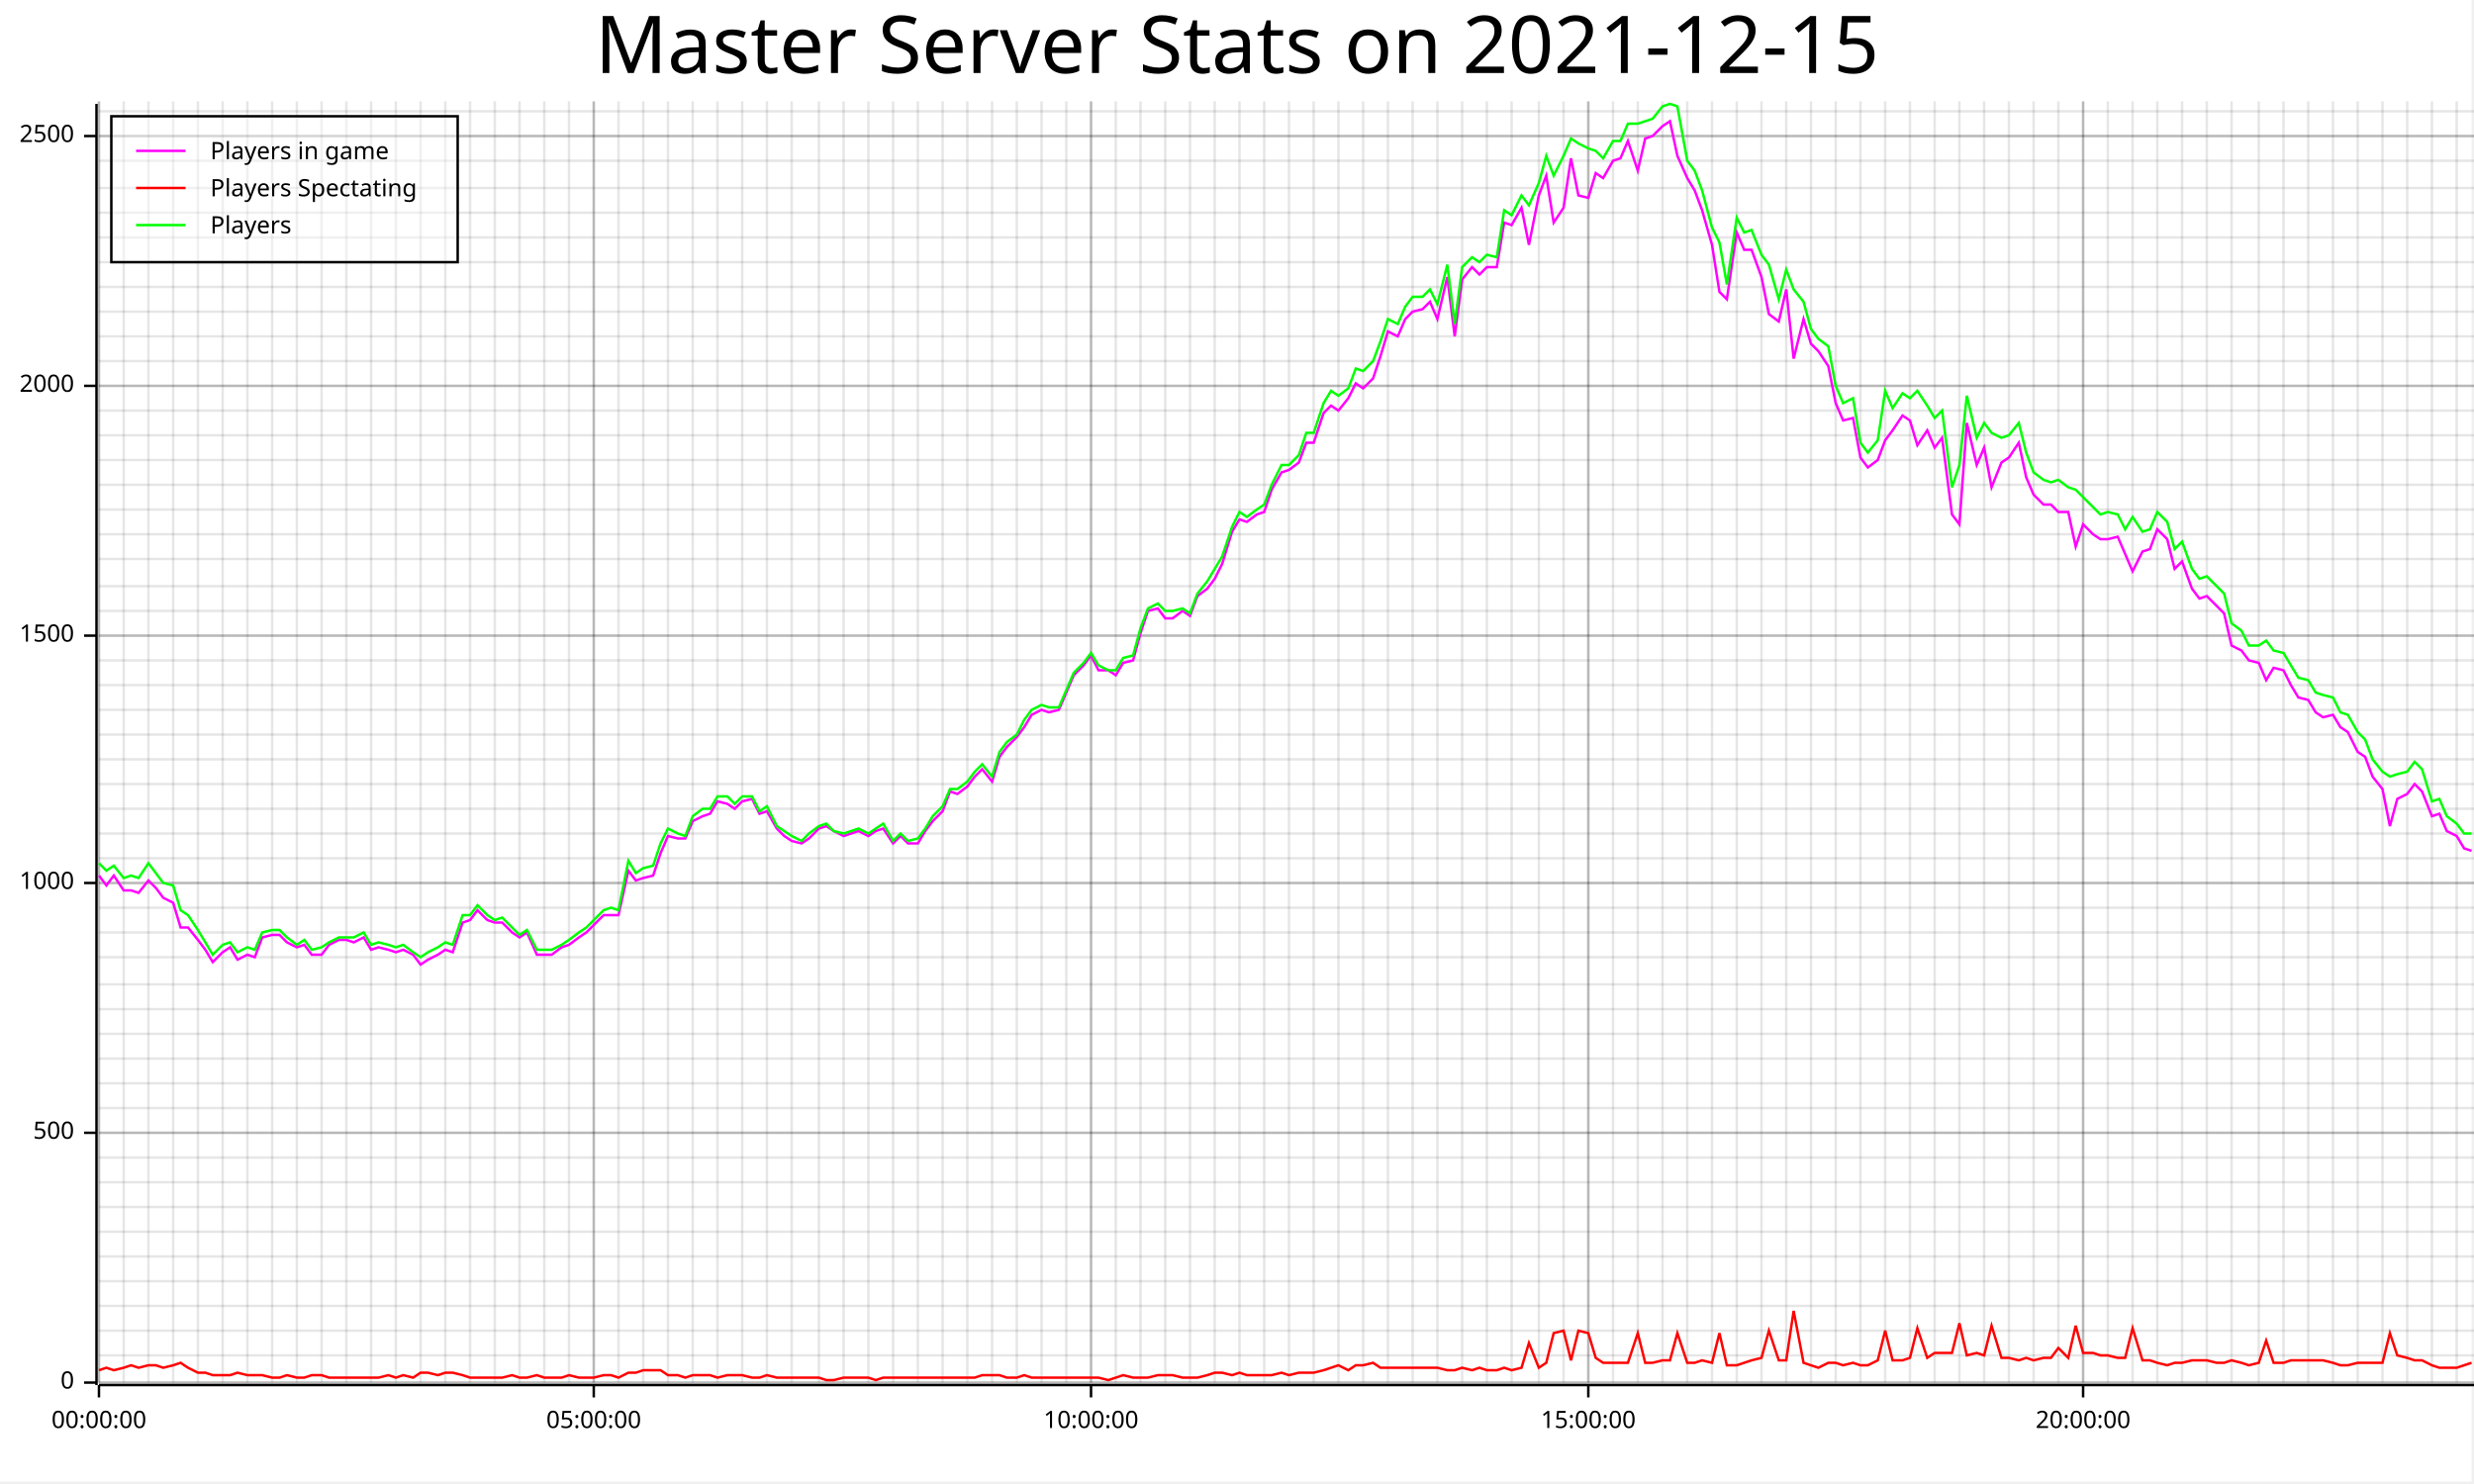
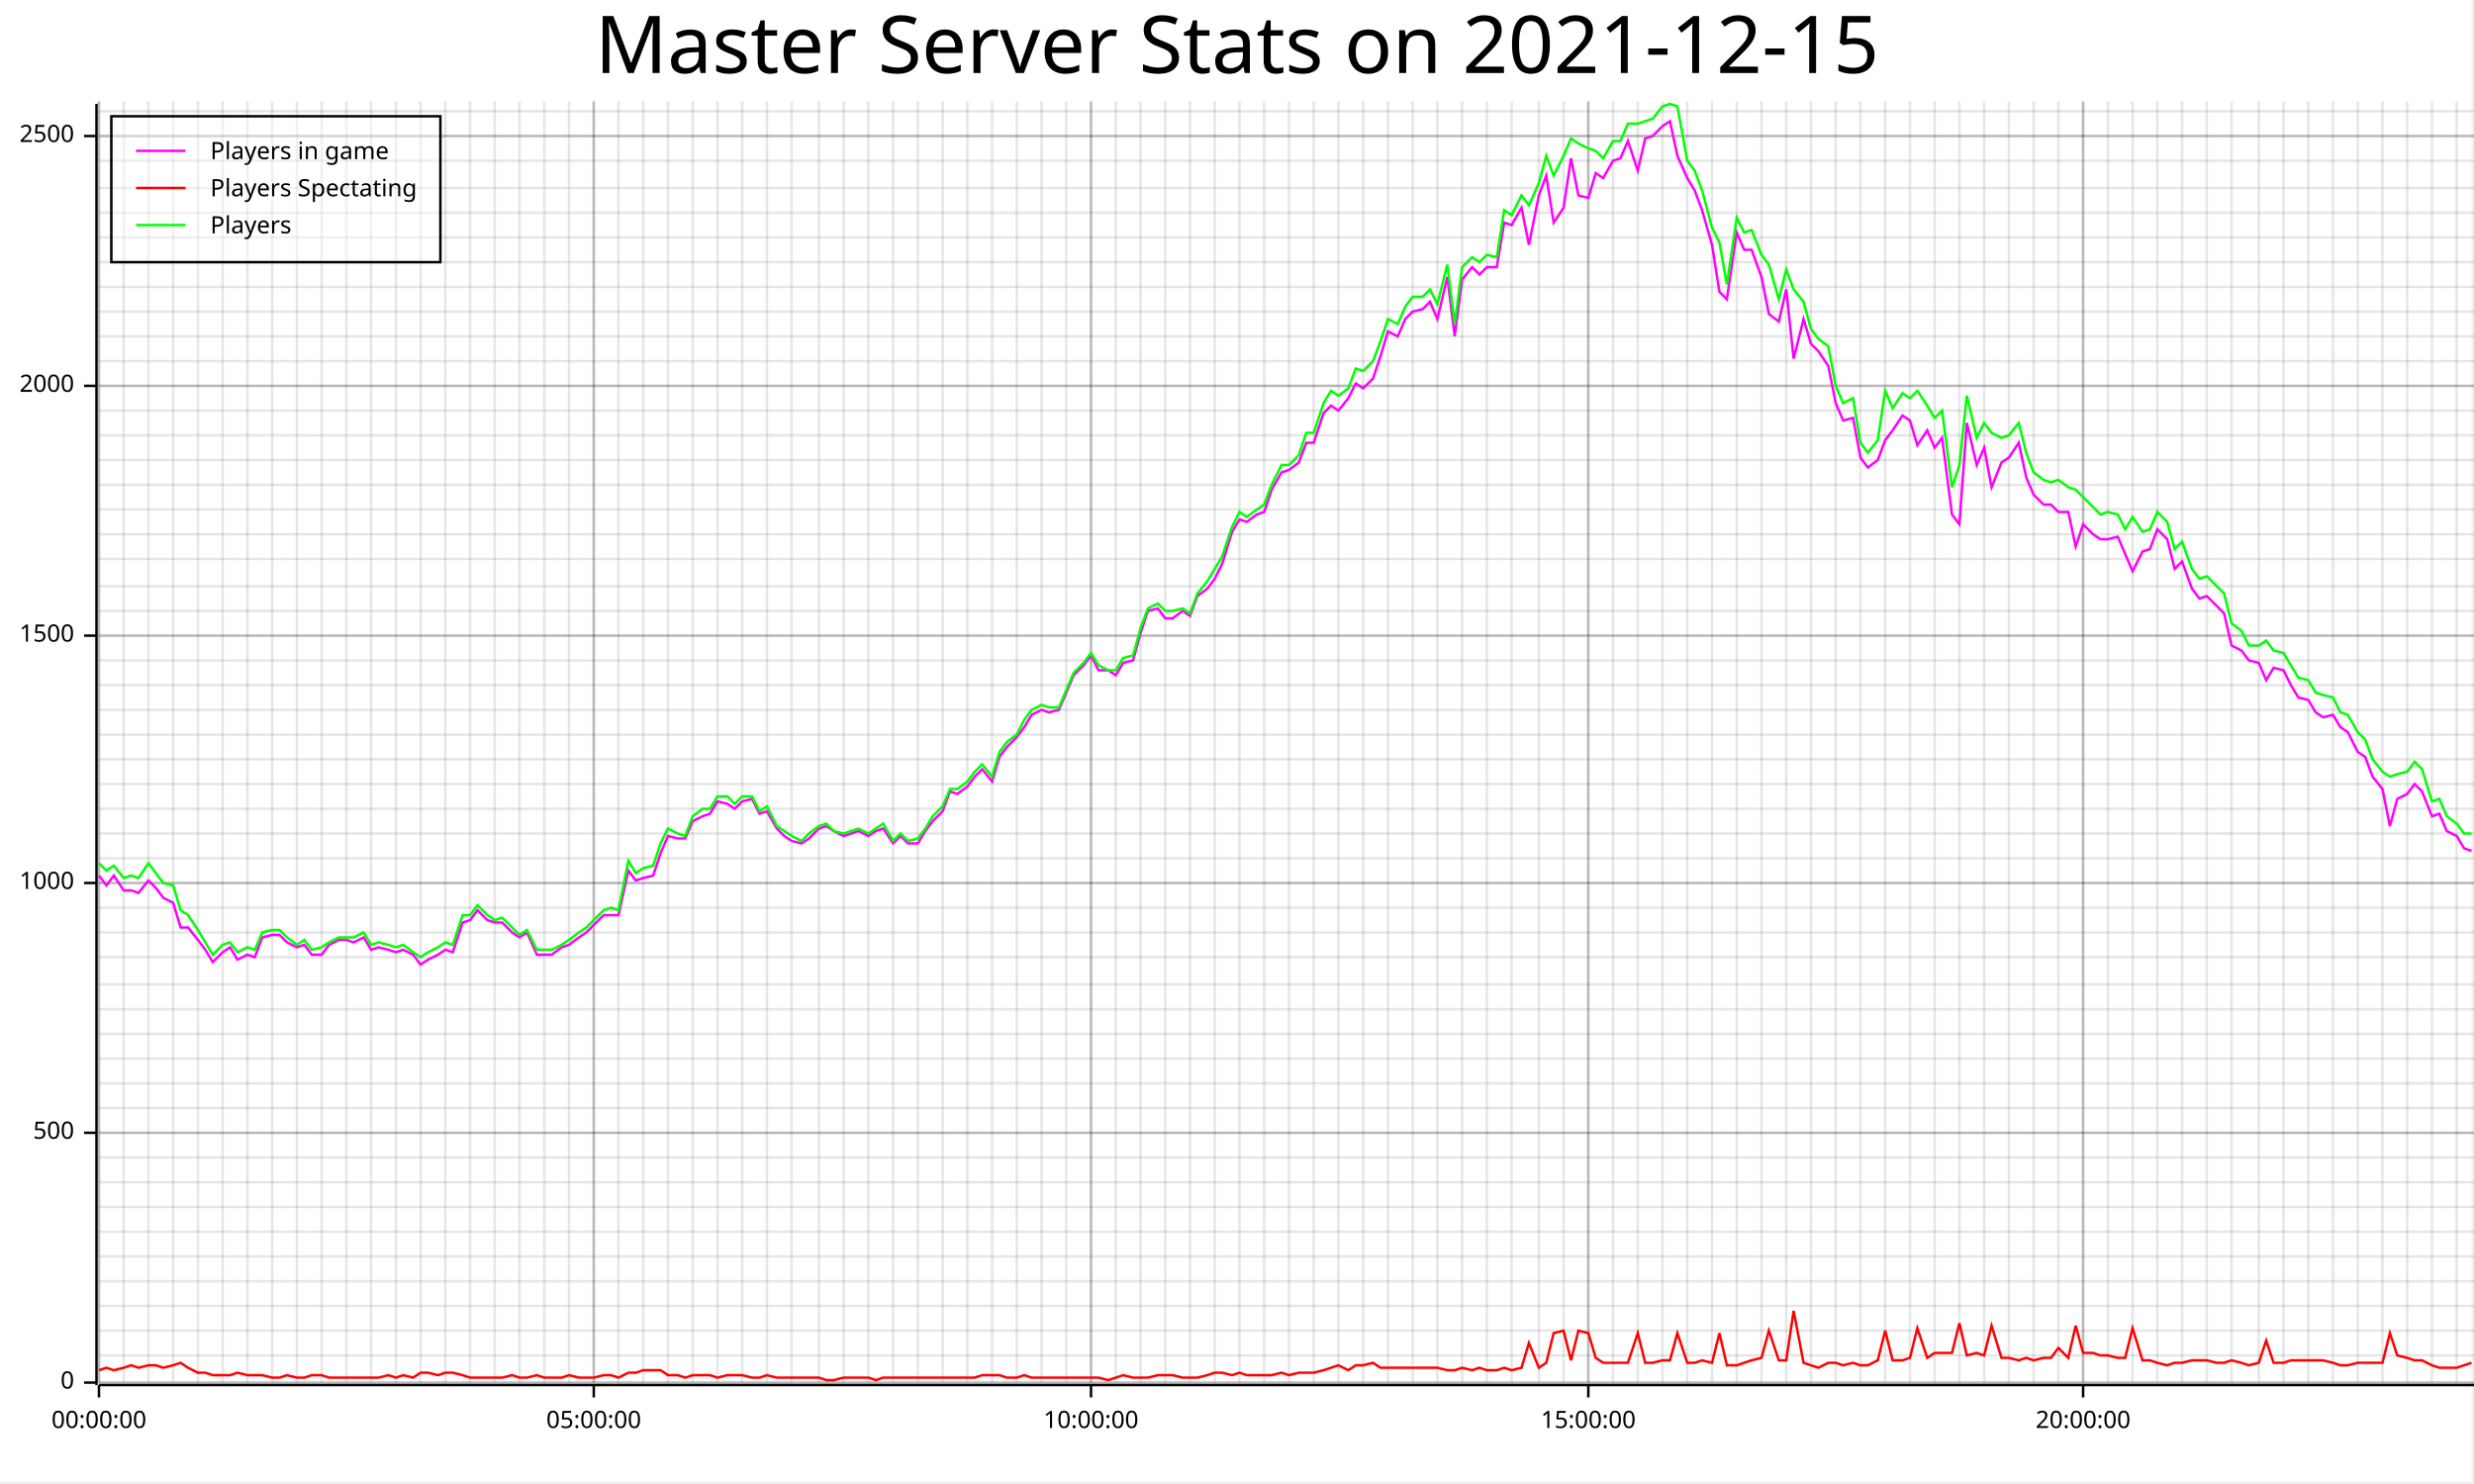
<svg xmlns="http://www.w3.org/2000/svg" width="1000" height="600" viewBox="0 0 1000 600">
  <rect x="0" y="0" width="999" height="599" opacity="1" fill="#FFFFFF" stroke="none" />
  <text x="500" y="5" dy="0.76em" text-anchor="middle" font-family="sans-serif" font-size="32.258" opacity="1" fill="#000000">
Master Server Stats on 2021-12-15
</text>
  <line opacity="0.1" stroke="#000000" stroke-width="1" x1="40" y1="559" x2="40" y2="41" />
  <line opacity="0.1" stroke="#000000" stroke-width="1" x1="50" y1="559" x2="50" y2="41" />
  <line opacity="0.1" stroke="#000000" stroke-width="1" x1="60" y1="559" x2="60" y2="41" />
  <line opacity="0.1" stroke="#000000" stroke-width="1" x1="70" y1="559" x2="70" y2="41" />
  <line opacity="0.1" stroke="#000000" stroke-width="1" x1="80" y1="559" x2="80" y2="41" />
  <line opacity="0.1" stroke="#000000" stroke-width="1" x1="90" y1="559" x2="90" y2="41" />
  <line opacity="0.1" stroke="#000000" stroke-width="1" x1="100" y1="559" x2="100" y2="41" />
  <line opacity="0.1" stroke="#000000" stroke-width="1" x1="110" y1="559" x2="110" y2="41" />
  <line opacity="0.1" stroke="#000000" stroke-width="1" x1="120" y1="559" x2="120" y2="41" />
  <line opacity="0.1" stroke="#000000" stroke-width="1" x1="130" y1="559" x2="130" y2="41" />
  <line opacity="0.1" stroke="#000000" stroke-width="1" x1="140" y1="559" x2="140" y2="41" />
  <line opacity="0.1" stroke="#000000" stroke-width="1" x1="150" y1="559" x2="150" y2="41" />
  <line opacity="0.1" stroke="#000000" stroke-width="1" x1="160" y1="559" x2="160" y2="41" />
  <line opacity="0.1" stroke="#000000" stroke-width="1" x1="170" y1="559" x2="170" y2="41" />
  <line opacity="0.1" stroke="#000000" stroke-width="1" x1="180" y1="559" x2="180" y2="41" />
  <line opacity="0.1" stroke="#000000" stroke-width="1" x1="190" y1="559" x2="190" y2="41" />
  <line opacity="0.1" stroke="#000000" stroke-width="1" x1="200" y1="559" x2="200" y2="41" />
  <line opacity="0.1" stroke="#000000" stroke-width="1" x1="210" y1="559" x2="210" y2="41" />
  <line opacity="0.1" stroke="#000000" stroke-width="1" x1="220" y1="559" x2="220" y2="41" />
  <line opacity="0.1" stroke="#000000" stroke-width="1" x1="230" y1="559" x2="230" y2="41" />
  <line opacity="0.1" stroke="#000000" stroke-width="1" x1="240" y1="559" x2="240" y2="41" />
  <line opacity="0.1" stroke="#000000" stroke-width="1" x1="250" y1="559" x2="250" y2="41" />
  <line opacity="0.1" stroke="#000000" stroke-width="1" x1="260" y1="559" x2="260" y2="41" />
  <line opacity="0.1" stroke="#000000" stroke-width="1" x1="270" y1="559" x2="270" y2="41" />
  <line opacity="0.1" stroke="#000000" stroke-width="1" x1="280" y1="559" x2="280" y2="41" />
  <line opacity="0.1" stroke="#000000" stroke-width="1" x1="290" y1="559" x2="290" y2="41" />
  <line opacity="0.1" stroke="#000000" stroke-width="1" x1="300" y1="559" x2="300" y2="41" />
  <line opacity="0.1" stroke="#000000" stroke-width="1" x1="310" y1="559" x2="310" y2="41" />
  <line opacity="0.1" stroke="#000000" stroke-width="1" x1="320" y1="559" x2="320" y2="41" />
  <line opacity="0.1" stroke="#000000" stroke-width="1" x1="331" y1="559" x2="331" y2="41" />
  <line opacity="0.1" stroke="#000000" stroke-width="1" x1="341" y1="559" x2="341" y2="41" />
  <line opacity="0.1" stroke="#000000" stroke-width="1" x1="351" y1="559" x2="351" y2="41" />
  <line opacity="0.1" stroke="#000000" stroke-width="1" x1="361" y1="559" x2="361" y2="41" />
  <line opacity="0.1" stroke="#000000" stroke-width="1" x1="371" y1="559" x2="371" y2="41" />
  <line opacity="0.1" stroke="#000000" stroke-width="1" x1="381" y1="559" x2="381" y2="41" />
  <line opacity="0.1" stroke="#000000" stroke-width="1" x1="391" y1="559" x2="391" y2="41" />
  <line opacity="0.1" stroke="#000000" stroke-width="1" x1="401" y1="559" x2="401" y2="41" />
  <line opacity="0.1" stroke="#000000" stroke-width="1" x1="411" y1="559" x2="411" y2="41" />
  <line opacity="0.1" stroke="#000000" stroke-width="1" x1="421" y1="559" x2="421" y2="41" />
  <line opacity="0.1" stroke="#000000" stroke-width="1" x1="431" y1="559" x2="431" y2="41" />
  <line opacity="0.1" stroke="#000000" stroke-width="1" x1="441" y1="559" x2="441" y2="41" />
  <line opacity="0.1" stroke="#000000" stroke-width="1" x1="451" y1="559" x2="451" y2="41" />
  <line opacity="0.1" stroke="#000000" stroke-width="1" x1="461" y1="559" x2="461" y2="41" />
  <line opacity="0.1" stroke="#000000" stroke-width="1" x1="471" y1="559" x2="471" y2="41" />
  <line opacity="0.1" stroke="#000000" stroke-width="1" x1="481" y1="559" x2="481" y2="41" />
  <line opacity="0.1" stroke="#000000" stroke-width="1" x1="491" y1="559" x2="491" y2="41" />
  <line opacity="0.1" stroke="#000000" stroke-width="1" x1="501" y1="559" x2="501" y2="41" />
  <line opacity="0.1" stroke="#000000" stroke-width="1" x1="511" y1="559" x2="511" y2="41" />
  <line opacity="0.1" stroke="#000000" stroke-width="1" x1="521" y1="559" x2="521" y2="41" />
  <line opacity="0.1" stroke="#000000" stroke-width="1" x1="531" y1="559" x2="531" y2="41" />
  <line opacity="0.1" stroke="#000000" stroke-width="1" x1="541" y1="559" x2="541" y2="41" />
  <line opacity="0.1" stroke="#000000" stroke-width="1" x1="551" y1="559" x2="551" y2="41" />
  <line opacity="0.1" stroke="#000000" stroke-width="1" x1="561" y1="559" x2="561" y2="41" />
  <line opacity="0.1" stroke="#000000" stroke-width="1" x1="571" y1="559" x2="571" y2="41" />
  <line opacity="0.1" stroke="#000000" stroke-width="1" x1="581" y1="559" x2="581" y2="41" />
  <line opacity="0.1" stroke="#000000" stroke-width="1" x1="591" y1="559" x2="591" y2="41" />
  <line opacity="0.1" stroke="#000000" stroke-width="1" x1="601" y1="559" x2="601" y2="41" />
  <line opacity="0.1" stroke="#000000" stroke-width="1" x1="611" y1="559" x2="611" y2="41" />
  <line opacity="0.1" stroke="#000000" stroke-width="1" x1="622" y1="559" x2="622" y2="41" />
  <line opacity="0.1" stroke="#000000" stroke-width="1" x1="632" y1="559" x2="632" y2="41" />
  <line opacity="0.1" stroke="#000000" stroke-width="1" x1="642" y1="559" x2="642" y2="41" />
  <line opacity="0.1" stroke="#000000" stroke-width="1" x1="652" y1="559" x2="652" y2="41" />
  <line opacity="0.1" stroke="#000000" stroke-width="1" x1="662" y1="559" x2="662" y2="41" />
  <line opacity="0.1" stroke="#000000" stroke-width="1" x1="672" y1="559" x2="672" y2="41" />
  <line opacity="0.1" stroke="#000000" stroke-width="1" x1="682" y1="559" x2="682" y2="41" />
  <line opacity="0.1" stroke="#000000" stroke-width="1" x1="692" y1="559" x2="692" y2="41" />
  <line opacity="0.1" stroke="#000000" stroke-width="1" x1="702" y1="559" x2="702" y2="41" />
  <line opacity="0.1" stroke="#000000" stroke-width="1" x1="712" y1="559" x2="712" y2="41" />
  <line opacity="0.1" stroke="#000000" stroke-width="1" x1="722" y1="559" x2="722" y2="41" />
  <line opacity="0.1" stroke="#000000" stroke-width="1" x1="732" y1="559" x2="732" y2="41" />
  <line opacity="0.1" stroke="#000000" stroke-width="1" x1="742" y1="559" x2="742" y2="41" />
  <line opacity="0.1" stroke="#000000" stroke-width="1" x1="752" y1="559" x2="752" y2="41" />
  <line opacity="0.1" stroke="#000000" stroke-width="1" x1="762" y1="559" x2="762" y2="41" />
  <line opacity="0.1" stroke="#000000" stroke-width="1" x1="772" y1="559" x2="772" y2="41" />
  <line opacity="0.1" stroke="#000000" stroke-width="1" x1="782" y1="559" x2="782" y2="41" />
  <line opacity="0.1" stroke="#000000" stroke-width="1" x1="792" y1="559" x2="792" y2="41" />
  <line opacity="0.1" stroke="#000000" stroke-width="1" x1="802" y1="559" x2="802" y2="41" />
  <line opacity="0.1" stroke="#000000" stroke-width="1" x1="812" y1="559" x2="812" y2="41" />
  <line opacity="0.1" stroke="#000000" stroke-width="1" x1="822" y1="559" x2="822" y2="41" />
  <line opacity="0.1" stroke="#000000" stroke-width="1" x1="832" y1="559" x2="832" y2="41" />
  <line opacity="0.1" stroke="#000000" stroke-width="1" x1="842" y1="559" x2="842" y2="41" />
  <line opacity="0.1" stroke="#000000" stroke-width="1" x1="852" y1="559" x2="852" y2="41" />
  <line opacity="0.1" stroke="#000000" stroke-width="1" x1="862" y1="559" x2="862" y2="41" />
  <line opacity="0.1" stroke="#000000" stroke-width="1" x1="872" y1="559" x2="872" y2="41" />
  <line opacity="0.1" stroke="#000000" stroke-width="1" x1="882" y1="559" x2="882" y2="41" />
  <line opacity="0.1" stroke="#000000" stroke-width="1" x1="892" y1="559" x2="892" y2="41" />
  <line opacity="0.1" stroke="#000000" stroke-width="1" x1="902" y1="559" x2="902" y2="41" />
  <line opacity="0.1" stroke="#000000" stroke-width="1" x1="913" y1="559" x2="913" y2="41" />
  <line opacity="0.1" stroke="#000000" stroke-width="1" x1="923" y1="559" x2="923" y2="41" />
  <line opacity="0.1" stroke="#000000" stroke-width="1" x1="933" y1="559" x2="933" y2="41" />
  <line opacity="0.1" stroke="#000000" stroke-width="1" x1="943" y1="559" x2="943" y2="41" />
  <line opacity="0.1" stroke="#000000" stroke-width="1" x1="953" y1="559" x2="953" y2="41" />
  <line opacity="0.1" stroke="#000000" stroke-width="1" x1="963" y1="559" x2="963" y2="41" />
  <line opacity="0.1" stroke="#000000" stroke-width="1" x1="973" y1="559" x2="973" y2="41" />
  <line opacity="0.1" stroke="#000000" stroke-width="1" x1="983" y1="559" x2="983" y2="41" />
  <line opacity="0.1" stroke="#000000" stroke-width="1" x1="993" y1="559" x2="993" y2="41" />
  <line opacity="0.1" stroke="#000000" stroke-width="1" x1="40" y1="559" x2="1000" y2="559" />
  <line opacity="0.1" stroke="#000000" stroke-width="1" x1="40" y1="548" x2="1000" y2="548" />
  <line opacity="0.1" stroke="#000000" stroke-width="1" x1="40" y1="538" x2="1000" y2="538" />
  <line opacity="0.1" stroke="#000000" stroke-width="1" x1="40" y1="528" x2="1000" y2="528" />
  <line opacity="0.1" stroke="#000000" stroke-width="1" x1="40" y1="518" x2="1000" y2="518" />
  <line opacity="0.1" stroke="#000000" stroke-width="1" x1="40" y1="508" x2="1000" y2="508" />
  <line opacity="0.1" stroke="#000000" stroke-width="1" x1="40" y1="498" x2="1000" y2="498" />
  <line opacity="0.1" stroke="#000000" stroke-width="1" x1="40" y1="488" x2="1000" y2="488" />
  <line opacity="0.1" stroke="#000000" stroke-width="1" x1="40" y1="478" x2="1000" y2="478" />
  <line opacity="0.1" stroke="#000000" stroke-width="1" x1="40" y1="468" x2="1000" y2="468" />
  <line opacity="0.1" stroke="#000000" stroke-width="1" x1="40" y1="458" x2="1000" y2="458" />
  <line opacity="0.1" stroke="#000000" stroke-width="1" x1="40" y1="448" x2="1000" y2="448" />
  <line opacity="0.1" stroke="#000000" stroke-width="1" x1="40" y1="438" x2="1000" y2="438" />
  <line opacity="0.1" stroke="#000000" stroke-width="1" x1="40" y1="428" x2="1000" y2="428" />
  <line opacity="0.1" stroke="#000000" stroke-width="1" x1="40" y1="418" x2="1000" y2="418" />
  <line opacity="0.1" stroke="#000000" stroke-width="1" x1="40" y1="408" x2="1000" y2="408" />
  <line opacity="0.1" stroke="#000000" stroke-width="1" x1="40" y1="398" x2="1000" y2="398" />
  <line opacity="0.1" stroke="#000000" stroke-width="1" x1="40" y1="387" x2="1000" y2="387" />
  <line opacity="0.1" stroke="#000000" stroke-width="1" x1="40" y1="377" x2="1000" y2="377" />
  <line opacity="0.1" stroke="#000000" stroke-width="1" x1="40" y1="367" x2="1000" y2="367" />
  <line opacity="0.1" stroke="#000000" stroke-width="1" x1="40" y1="357" x2="1000" y2="357" />
  <line opacity="0.1" stroke="#000000" stroke-width="1" x1="40" y1="347" x2="1000" y2="347" />
  <line opacity="0.1" stroke="#000000" stroke-width="1" x1="40" y1="337" x2="1000" y2="337" />
  <line opacity="0.1" stroke="#000000" stroke-width="1" x1="40" y1="327" x2="1000" y2="327" />
  <line opacity="0.1" stroke="#000000" stroke-width="1" x1="40" y1="317" x2="1000" y2="317" />
  <line opacity="0.1" stroke="#000000" stroke-width="1" x1="40" y1="307" x2="1000" y2="307" />
  <line opacity="0.1" stroke="#000000" stroke-width="1" x1="40" y1="297" x2="1000" y2="297" />
  <line opacity="0.1" stroke="#000000" stroke-width="1" x1="40" y1="287" x2="1000" y2="287" />
  <line opacity="0.1" stroke="#000000" stroke-width="1" x1="40" y1="277" x2="1000" y2="277" />
  <line opacity="0.1" stroke="#000000" stroke-width="1" x1="40" y1="267" x2="1000" y2="267" />
  <line opacity="0.1" stroke="#000000" stroke-width="1" x1="40" y1="257" x2="1000" y2="257" />
  <line opacity="0.1" stroke="#000000" stroke-width="1" x1="40" y1="247" x2="1000" y2="247" />
  <line opacity="0.1" stroke="#000000" stroke-width="1" x1="40" y1="237" x2="1000" y2="237" />
  <line opacity="0.1" stroke="#000000" stroke-width="1" x1="40" y1="226" x2="1000" y2="226" />
  <line opacity="0.1" stroke="#000000" stroke-width="1" x1="40" y1="216" x2="1000" y2="216" />
  <line opacity="0.1" stroke="#000000" stroke-width="1" x1="40" y1="206" x2="1000" y2="206" />
  <line opacity="0.1" stroke="#000000" stroke-width="1" x1="40" y1="196" x2="1000" y2="196" />
  <line opacity="0.1" stroke="#000000" stroke-width="1" x1="40" y1="186" x2="1000" y2="186" />
  <line opacity="0.1" stroke="#000000" stroke-width="1" x1="40" y1="176" x2="1000" y2="176" />
  <line opacity="0.1" stroke="#000000" stroke-width="1" x1="40" y1="166" x2="1000" y2="166" />
  <line opacity="0.1" stroke="#000000" stroke-width="1" x1="40" y1="156" x2="1000" y2="156" />
  <line opacity="0.1" stroke="#000000" stroke-width="1" x1="40" y1="146" x2="1000" y2="146" />
  <line opacity="0.1" stroke="#000000" stroke-width="1" x1="40" y1="136" x2="1000" y2="136" />
  <line opacity="0.1" stroke="#000000" stroke-width="1" x1="40" y1="126" x2="1000" y2="126" />
  <line opacity="0.1" stroke="#000000" stroke-width="1" x1="40" y1="116" x2="1000" y2="116" />
  <line opacity="0.1" stroke="#000000" stroke-width="1" x1="40" y1="106" x2="1000" y2="106" />
  <line opacity="0.1" stroke="#000000" stroke-width="1" x1="40" y1="96" x2="1000" y2="96" />
  <line opacity="0.1" stroke="#000000" stroke-width="1" x1="40" y1="86" x2="1000" y2="86" />
  <line opacity="0.1" stroke="#000000" stroke-width="1" x1="40" y1="76" x2="1000" y2="76" />
  <line opacity="0.1" stroke="#000000" stroke-width="1" x1="40" y1="65" x2="1000" y2="65" />
  <line opacity="0.1" stroke="#000000" stroke-width="1" x1="40" y1="55" x2="1000" y2="55" />
  <line opacity="0.1" stroke="#000000" stroke-width="1" x1="40" y1="45" x2="1000" y2="45" />
  <line opacity="0.2" stroke="#000000" stroke-width="1" x1="40" y1="559" x2="40" y2="41" />
  <line opacity="0.2" stroke="#000000" stroke-width="1" x1="240" y1="559" x2="240" y2="41" />
  <line opacity="0.2" stroke="#000000" stroke-width="1" x1="441" y1="559" x2="441" y2="41" />
  <line opacity="0.2" stroke="#000000" stroke-width="1" x1="642" y1="559" x2="642" y2="41" />
  <line opacity="0.2" stroke="#000000" stroke-width="1" x1="842" y1="559" x2="842" y2="41" />
  <line opacity="0.2" stroke="#000000" stroke-width="1" x1="40" y1="559" x2="1000" y2="559" />
  <line opacity="0.2" stroke="#000000" stroke-width="1" x1="40" y1="458" x2="1000" y2="458" />
  <line opacity="0.2" stroke="#000000" stroke-width="1" x1="40" y1="357" x2="1000" y2="357" />
  <line opacity="0.2" stroke="#000000" stroke-width="1" x1="40" y1="257" x2="1000" y2="257" />
  <line opacity="0.2" stroke="#000000" stroke-width="1" x1="40" y1="156" x2="1000" y2="156" />
  <line opacity="0.2" stroke="#000000" stroke-width="1" x1="40" y1="55" x2="1000" y2="55" />
  <polyline fill="none" opacity="1" stroke="#000000" stroke-width="1" points="39,42 39,560 " />
  <text x="30" y="559" dy="0.5ex" text-anchor="end" font-family="sans-serif" font-size="9.677" opacity="1" fill="#000000">
0
</text>
  <polyline fill="none" opacity="1" stroke="#000000" stroke-width="1" points="34,559 39,559 " />
  <text x="30" y="458" dy="0.5ex" text-anchor="end" font-family="sans-serif" font-size="9.677" opacity="1" fill="#000000">
500
</text>
  <polyline fill="none" opacity="1" stroke="#000000" stroke-width="1" points="34,458 39,458 " />
  <text x="30" y="357" dy="0.5ex" text-anchor="end" font-family="sans-serif" font-size="9.677" opacity="1" fill="#000000">
1000
</text>
  <polyline fill="none" opacity="1" stroke="#000000" stroke-width="1" points="34,357 39,357 " />
  <text x="30" y="257" dy="0.5ex" text-anchor="end" font-family="sans-serif" font-size="9.677" opacity="1" fill="#000000">
1500
</text>
  <polyline fill="none" opacity="1" stroke="#000000" stroke-width="1" points="34,257 39,257 " />
  <text x="30" y="156" dy="0.5ex" text-anchor="end" font-family="sans-serif" font-size="9.677" opacity="1" fill="#000000">
2000
</text>
  <polyline fill="none" opacity="1" stroke="#000000" stroke-width="1" points="34,156 39,156 " />
  <text x="30" y="55" dy="0.5ex" text-anchor="end" font-family="sans-serif" font-size="9.677" opacity="1" fill="#000000">
2500
</text>
  <polyline fill="none" opacity="1" stroke="#000000" stroke-width="1" points="34,55 39,55 " />
  <polyline fill="none" opacity="1" stroke="#000000" stroke-width="1" points="40,560 1000,560 " />
  <text x="40" y="570" dy="0.76em" text-anchor="middle" font-family="sans-serif" font-size="9.677" opacity="1" fill="#000000">
00:00:00
</text>
  <polyline fill="none" opacity="1" stroke="#000000" stroke-width="1" points="40,560 40,565 " />
  <text x="240" y="570" dy="0.76em" text-anchor="middle" font-family="sans-serif" font-size="9.677" opacity="1" fill="#000000">
05:00:00
</text>
  <polyline fill="none" opacity="1" stroke="#000000" stroke-width="1" points="240,560 240,565 " />
  <text x="441" y="570" dy="0.76em" text-anchor="middle" font-family="sans-serif" font-size="9.677" opacity="1" fill="#000000">
10:00:00
</text>
  <polyline fill="none" opacity="1" stroke="#000000" stroke-width="1" points="441,560 441,565 " />
  <text x="642" y="570" dy="0.76em" text-anchor="middle" font-family="sans-serif" font-size="9.677" opacity="1" fill="#000000">
15:00:00
</text>
  <polyline fill="none" opacity="1" stroke="#000000" stroke-width="1" points="642,560 642,565 " />
  <text x="842" y="570" dy="0.76em" text-anchor="middle" font-family="sans-serif" font-size="9.677" opacity="1" fill="#000000">
20:00:00
</text>
  <polyline fill="none" opacity="1" stroke="#000000" stroke-width="1" points="842,560 842,565 " />
  <polyline fill="none" opacity="1" stroke="#FF00FF" stroke-width="1" points="40,354 43,358 46,354 50,360 53,360 56,361 60,356 63,359 66,363 70,365 73,375 76,375 80,380 83,384 86,389 90,385 93,383 96,388 100,386 103,387 106,379 110,378 113,378 116,381 120,383 123,382 126,386 130,386 133,382 137,380 140,380 143,381 147,379 150,384 153,383 157,384 160,385 163,384 167,386 170,390 173,388 177,386 180,384 183,385 187,373 190,372 193,368 197,372 200,373 203,373 207,377 210,379 213,377 217,386 220,386 223,386 227,383 230,382 234,379 237,377 240,374 244,370 247,370 250,370 254,352 257,356 260,355 264,354 267,345 270,338 274,339 277,339 280,332 284,330 287,329 290,324 294,325 297,327 300,324 304,323 307,329 310,328 314,335 317,338 320,340 324,341 327,339 331,335 334,334 337,336 341,338 344,337 347,336 351,338 354,336 357,335 361,341 364,338 367,341 371,341 374,336 377,332 381,328 384,320 387,321 391,318 394,314 397,311 401,316 404,306 407,302 411,298 414,294 417,289 421,287 424,288 428,287 431,280 434,273 438,269 441,265 444,271 448,271 451,273 454,268 458,267 461,256 464,247 468,246 471,250 474,250 478,247 481,249 484,241 488,238 491,234 494,228 498,215 501,210 504,211 508,208 511,207 514,198 518,191 521,190 525,187 528,179 531,179 535,167 538,164 541,166 545,161 548,155 551,157 555,153 558,144 561,134 565,136 568,129 571,126 575,125 578,122 581,129 585,112 588,136 591,113 595,108 598,111 601,108 605,108 608,90 611,91 615,84 618,99 622,79 625,71 628,90 632,84 635,64 638,79 642,80 645,70 648,72 652,65 655,64 658,57 662,69 665,56 668,55 672,51 675,49 678,63 682,72 685,77 688,85 692,99 695,118 698,121 702,94 705,101 708,101 712,112 715,127 719,130 722,117 725,145 729,129 732,139 735,142 739,148 742,163 745,170 749,169 752,185 755,189 759,186 762,178 765,174 769,168 772,170 775,180 779,174 782,181 785,177 789,208 792,212 795,171 799,188 802,181 805,197 809,187 812,185 816,179 819,193 822,200 826,204 829,204 832,207 836,207 839,221 842,212 846,216 849,218 852,218 856,217 859,224 862,231 866,223 869,222 872,214 876,218 879,230 882,227 886,238 889,242 892,241 896,245 899,248 902,261 906,263 909,267 913,268 916,275 919,270 923,271 926,277 929,282 933,283 936,288 939,290 943,289 946,294 949,296 953,304 956,306 959,314 963,319 966,334 969,323 973,321 976,317 979,320 983,330 986,329 989,336 993,338 996,343 999,344 " />
  <polyline fill="none" opacity="1" stroke="#FF0000" stroke-width="1" points="40,554 43,553 46,554 50,553 53,552 56,553 60,552 63,552 66,553 70,552 73,551 76,553 80,555 83,555 86,556 90,556 93,556 96,555 100,556 103,556 106,556 110,557 113,557 116,556 120,557 123,557 126,556 130,556 133,557 137,557 140,557 143,557 147,557 150,557 153,557 157,556 160,557 163,556 167,557 170,555 173,555 177,556 180,555 183,555 187,556 190,557 193,557 197,557 200,557 203,557 207,556 210,557 213,557 217,556 220,557 223,557 227,557 230,556 234,557 237,557 240,557 244,556 247,556 250,557 254,555 257,555 260,554 264,554 267,554 270,556 274,556 277,557 280,556 284,556 287,556 290,557 294,556 297,556 300,556 304,557 307,557 310,556 314,557 317,557 320,557 324,557 327,557 331,557 334,558 337,558 341,557 344,557 347,557 351,557 354,558 357,557 361,557 364,557 367,557 371,557 374,557 377,557 381,557 384,557 387,557 391,557 394,557 397,556 401,556 404,556 407,557 411,557 414,556 417,557 421,557 424,557 428,557 431,557 434,557 438,557 441,557 444,557 448,558 451,557 454,556 458,557 461,557 464,557 468,556 471,556 474,556 478,557 481,557 484,557 488,556 491,555 494,555 498,556 501,555 504,556 508,556 511,556 514,556 518,555 521,556 525,555 528,555 531,555 535,554 538,553 541,552 545,554 548,552 551,552 555,551 558,553 561,553 565,553 568,553 571,553 575,553 578,553 581,553 585,554 588,554 591,553 595,554 598,553 601,554 605,554 608,553 611,554 615,553 618,543 622,553 625,551 628,539 632,538 635,550 638,538 642,539 645,549 648,551 652,551 655,551 658,551 662,539 665,551 668,551 672,550 675,550 678,539 682,551 685,551 688,550 692,551 695,539 698,552 702,552 705,551 708,550 712,549 715,538 719,550 722,550 725,530 729,551 732,552 735,553 739,551 742,551 745,552 749,551 752,552 755,552 759,550 762,538 765,550 769,550 772,549 775,537 779,549 782,547 785,547 789,547 792,535 795,548 799,547 802,548 805,536 809,549 812,549 816,550 819,549 822,550 826,549 829,549 832,545 836,549 839,536 842,547 846,547 849,548 852,548 856,549 859,549 862,537 866,550 869,550 872,551 876,552 879,551 882,551 886,550 889,550 892,550 896,551 899,551 902,550 906,551 909,552 913,551 916,542 919,551 923,551 926,550 929,550 933,550 936,550 939,550 943,551 946,552 949,552 953,551 956,551 959,551 963,551 966,539 969,548 973,549 976,550 979,550 983,552 986,553 989,553 993,553 996,552 999,551 " />
  <polyline fill="none" opacity="1" stroke="#00FF00" stroke-width="1" points="40,349 43,352 46,350 50,355 53,354 56,355 60,349 63,353 66,357 70,358 73,368 76,370 80,376 83,381 86,386 90,382 93,381 96,385 100,383 103,384 106,377 110,376 113,376 116,379 120,382 123,380 126,384 130,383 133,381 137,379 140,379 143,379 147,377 150,382 153,381 157,382 160,383 163,382 167,385 170,387 173,385 177,383 180,381 183,382 187,370 190,370 193,366 197,370 200,372 203,371 207,375 210,378 213,376 217,384 220,384 223,384 227,382 230,380 234,377 237,375 240,372 244,368 247,367 250,368 254,348 257,353 260,351 264,350 267,341 270,335 274,337 277,338 280,330 284,327 287,327 290,322 294,322 297,325 300,322 304,322 307,328 310,326 314,334 317,336 320,338 324,340 327,337 331,334 334,333 337,336 341,337 344,336 347,335 351,337 354,335 357,333 361,340 364,337 367,340 371,339 374,335 377,330 381,326 384,319 387,319 391,316 394,312 397,309 401,314 404,304 407,300 411,297 414,291 417,287 421,285 424,286 428,286 431,279 434,272 438,268 441,264 444,269 448,271 451,271 454,266 458,265 461,254 464,246 468,244 471,247 474,247 478,246 481,248 484,240 488,235 491,230 494,225 498,213 501,207 504,209 508,206 511,204 514,196 518,188 521,188 525,184 528,175 531,175 535,163 538,158 541,160 545,157 548,149 551,150 555,146 558,138 561,129 565,131 568,124 571,120 575,120 578,117 581,123 585,107 588,131 591,108 595,104 598,106 601,103 605,104 608,85 611,87 615,79 618,83 622,74 625,63 628,71 632,63 635,56 638,58 642,60 645,61 648,64 652,57 655,57 658,50 662,50 665,49 668,48 672,43 675,42 678,43 682,65 685,69 688,77 692,92 695,98 698,115 702,88 705,94 708,93 712,103 715,107 719,121 722,109 725,117 729,122 732,133 735,137 739,140 742,156 745,163 749,161 752,179 755,183 759,178 762,158 765,165 769,159 772,161 775,158 779,164 782,169 785,166 789,197 792,188 795,160 799,177 802,171 805,175 809,177 812,176 816,171 819,183 822,191 826,194 829,195 832,194 836,197 839,198 842,201 846,205 849,208 852,207 856,208 859,214 862,209 866,215 869,214 872,207 876,211 879,222 882,219 886,230 889,234 892,233 896,237 899,240 902,252 906,255 909,261 913,261 916,259 919,263 923,264 926,269 929,274 933,275 936,280 939,281 943,282 946,288 949,289 953,296 956,299 959,307 963,312 966,314 969,313 973,312 976,308 979,311 983,324 986,323 989,330 993,333 996,337 999,337 " />
-   <rect x="45" y="47" width="140" height="59" opacity="0.4" fill="#FFFFFF" stroke="none" />
-   <rect x="45" y="47" width="140" height="59" opacity="1" fill="none" stroke="#000000" />
+   <rect x="45" y="47" width="133" height="59" opacity="0.4" fill="#FFFFFF" stroke="none" />
+   <rect x="45" y="47" width="133" height="59" opacity="1" fill="none" stroke="#000000" />
  <text x="85" y="57" dy="0.76em" text-anchor="start" font-family="sans-serif" font-size="9.677" opacity="1" fill="#000000">
Players in game
</text>
  <text x="85" y="72" dy="0.76em" text-anchor="start" font-family="sans-serif" font-size="9.677" opacity="1" fill="#000000">
Players Spectating
</text>
  <text x="85" y="87" dy="0.76em" text-anchor="start" font-family="sans-serif" font-size="9.677" opacity="1" fill="#000000">
Players
</text>
  <polyline fill="none" opacity="1" stroke="#FF00FF" stroke-width="1" points="55,61 75,61 " />
  <polyline fill="none" opacity="1" stroke="#FF0000" stroke-width="1" points="55,76 75,76 " />
  <polyline fill="none" opacity="1" stroke="#00FF00" stroke-width="1" points="55,91 75,91 " />
</svg>
